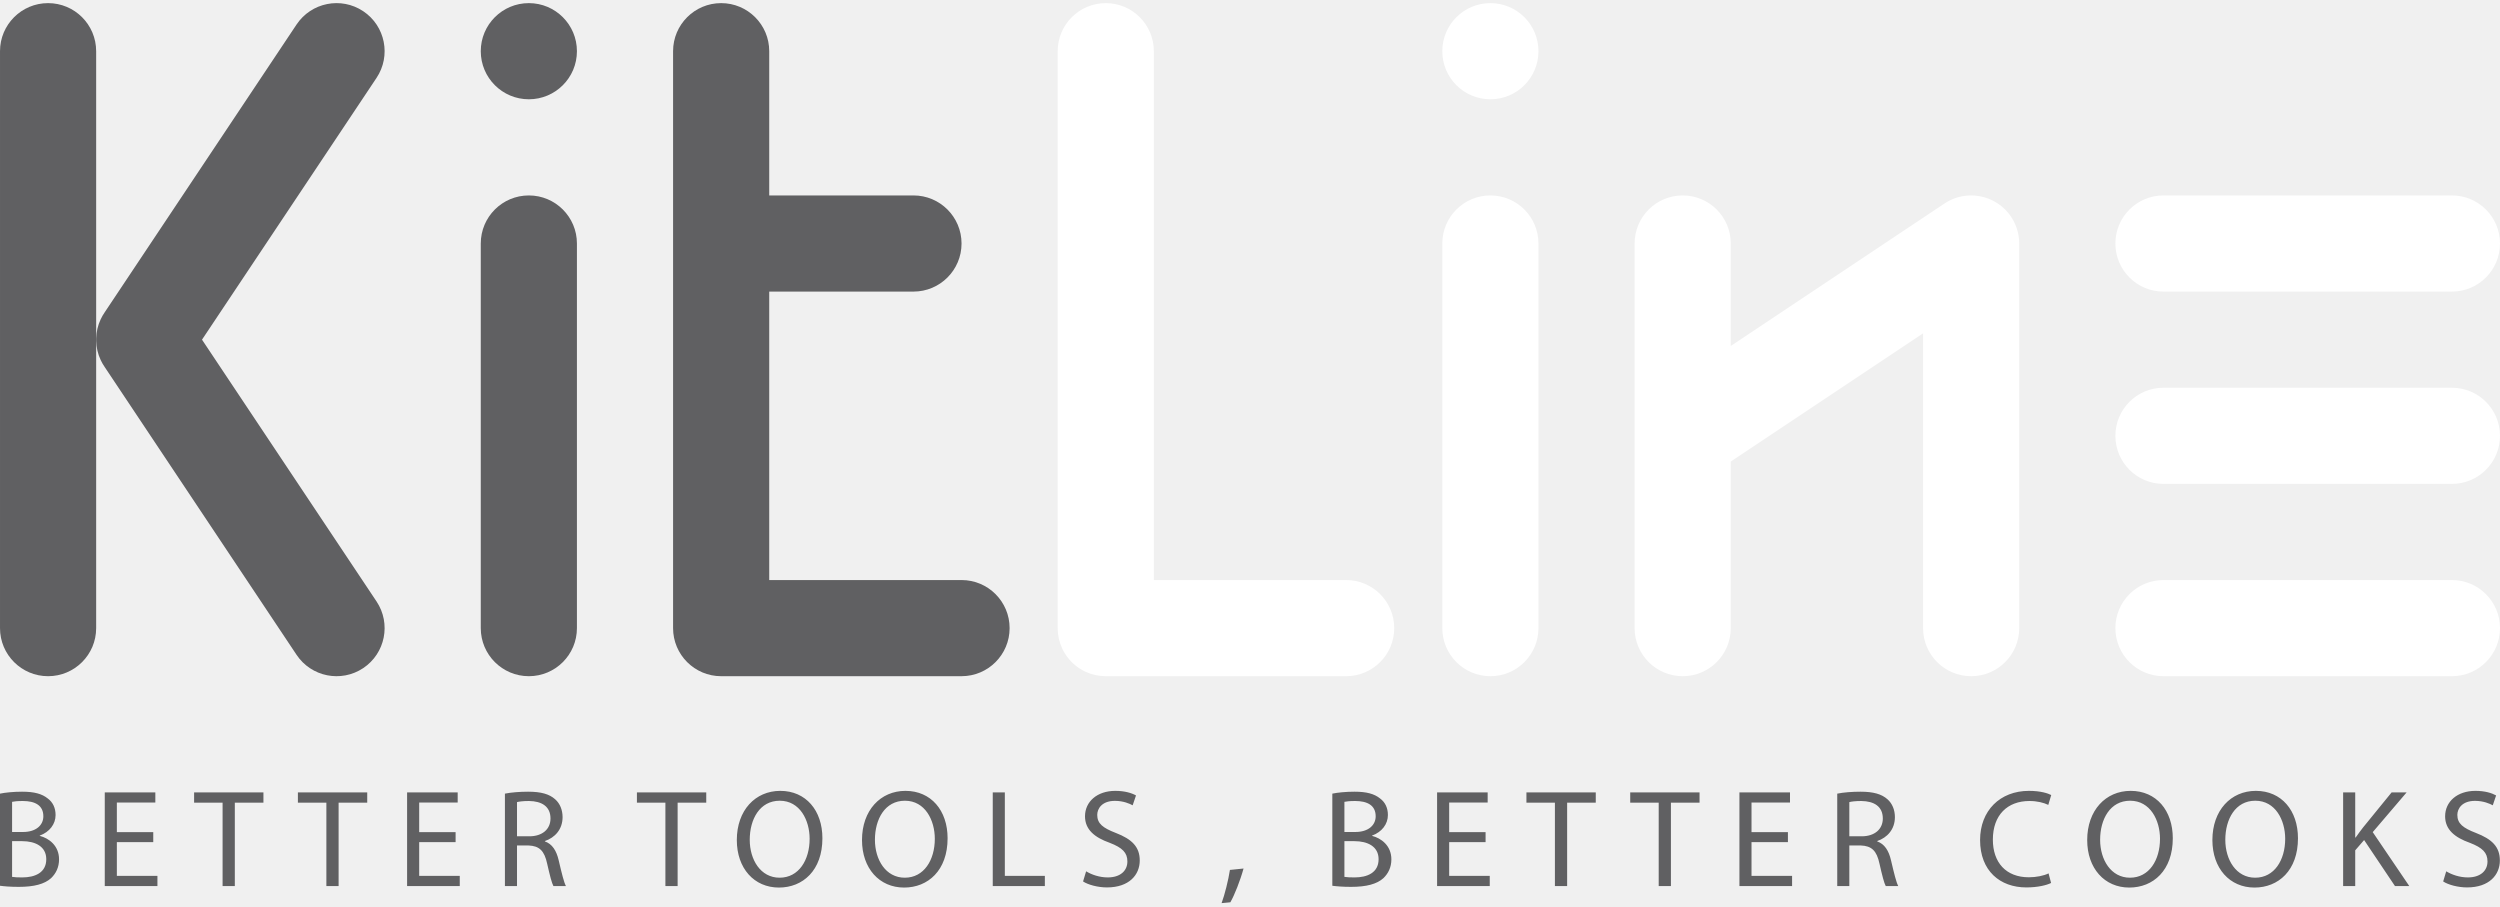
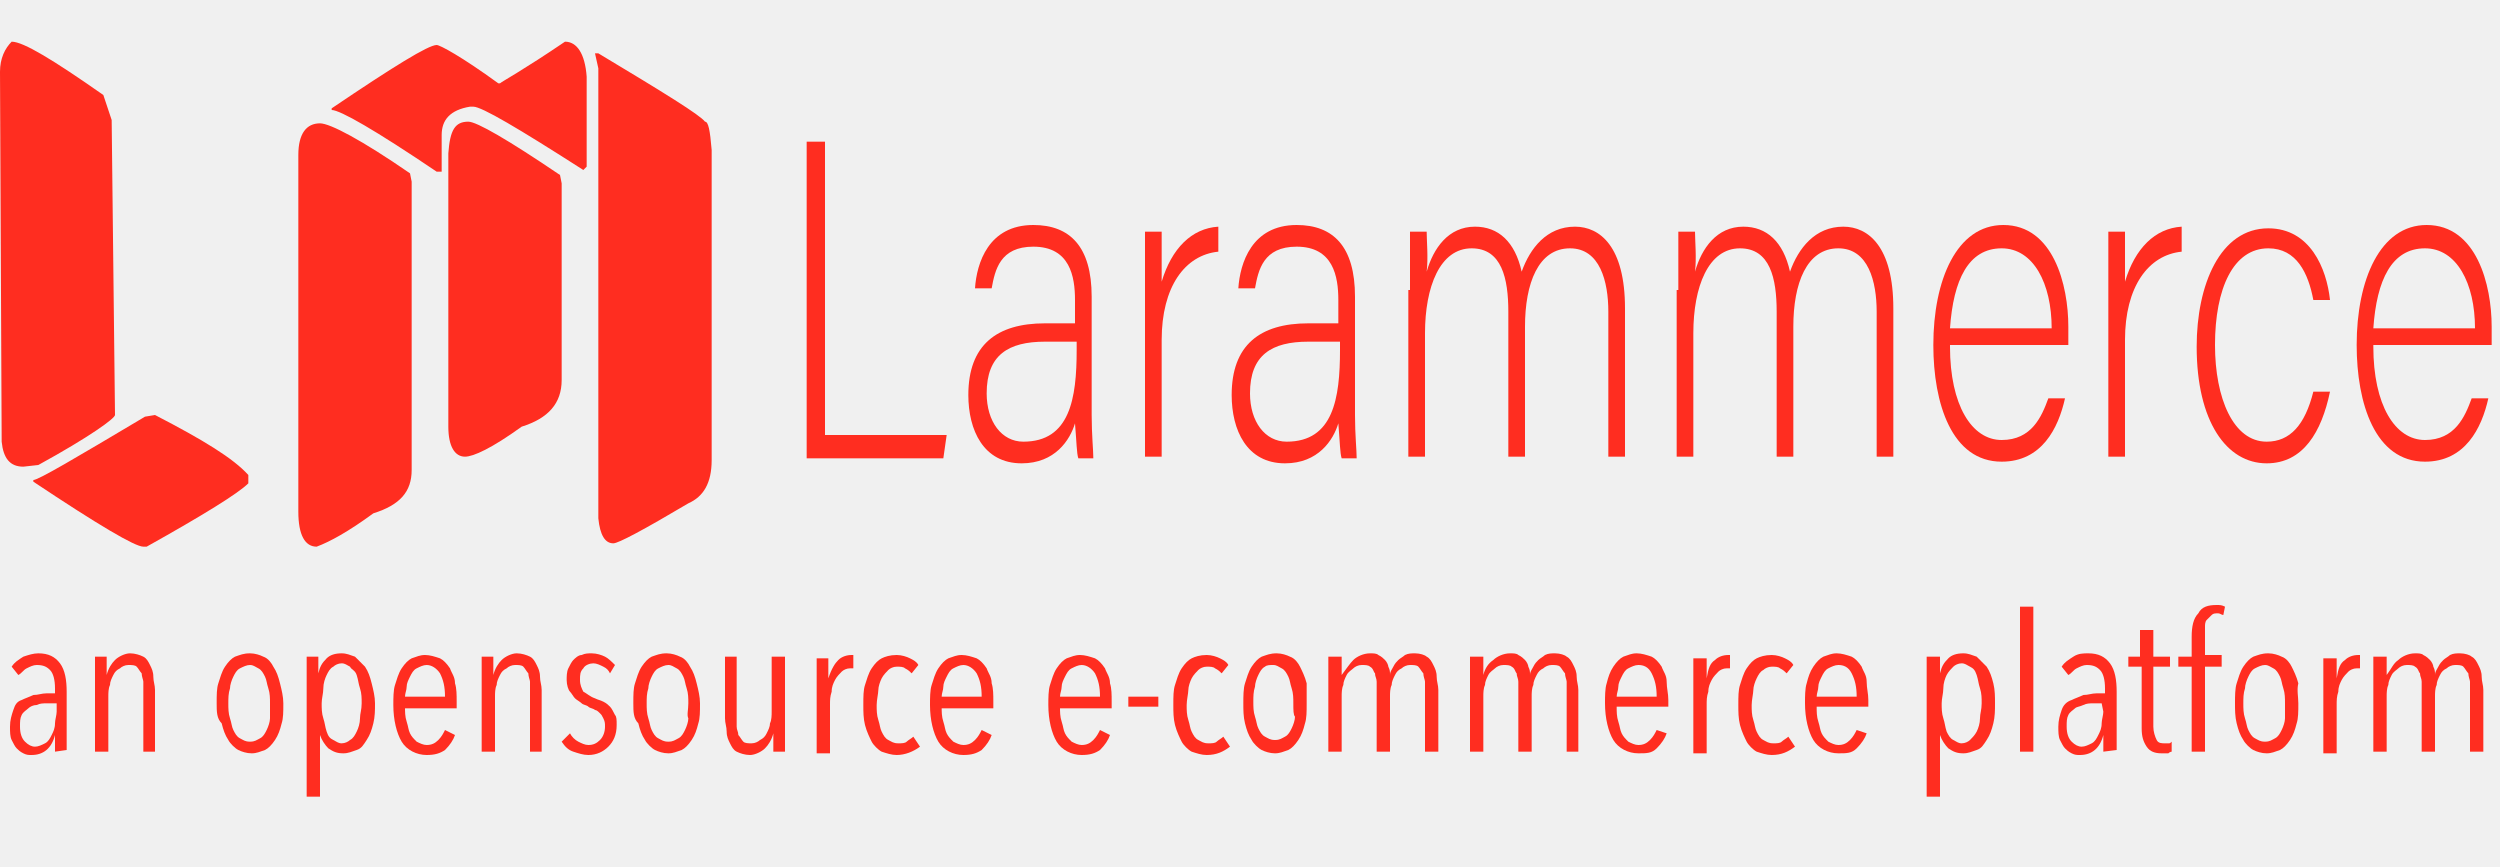
- <svg xmlns="http://www.w3.org/2000/svg" viewBox="0 0 640 232" height="232" width="640" xml:space="preserve" id="svg2" version="1.1">
-   <defs id="defs6" />
-   <g transform="matrix(1.333333,0,0,-1.333333,0,232)" id="g10">
-     <g transform="scale(0.1)" id="g12">
-       <path id="path14" style="fill:#606062;fill-opacity:1;fill-rule:nonzero;stroke:none" d="m 0,39.344 c 7.742,-1.067 20.012,-2.133 36.016,-2.133 29.344,0 49.621,5.336 62.16,16.805 9.07,8.805 15.203,20.543 15.203,36.016 0,26.676 -20.008,40.817 -37.078,45.086 v 0.531 c 18.941,6.938 30.41,22.141 30.41,39.481 0,14.141 -5.602,24.809 -14.941,31.746 -11.203,9.07 -26.145,13.074 -49.352,13.074 -16.273,0 -32.277,-1.601 -42.418,-3.738 z M 23.211,200.473 c 3.734,0.8 9.871,1.601 20.539,1.601 23.477,0 39.484,-8.269 39.484,-29.347 0,-17.336 -14.406,-30.141 -38.945,-30.141 H 23.211 Z m 0,-75.493 H 42.418 c 25.344,0 46.418,-10.14 46.418,-34.683 0,-26.145 -22.141,-34.945 -46.148,-34.945 -8.27,0 -14.941,0.266 -19.477,1.066 z m 271.043,17.336 h -69.895 v 56.821 h 73.895 v 19.476 H 201.145 V 38.812 h 101.109 v 19.473 h -77.895 v 64.824 h 69.895 z M 427.367,38.812 h 23.477 V 198.871 h 54.957 v 19.742 H 372.68 v -19.742 h 54.687 z m 199.278,0 h 23.476 V 198.871 h 54.957 v 19.742 H 571.961 v -19.742 h 54.684 z M 874.746,142.316 h -69.898 v 56.821 h 73.898 v 19.476 H 781.637 V 38.812 h 101.109 v 19.473 h -77.898 v 64.824 h 69.898 z M 969.445,38.812 h 23.211 v 77.894 h 21.874 c 21.08,-0.801 30.68,-10.137 36.01,-34.945 5.07,-22.41 9.07,-37.883 12.01,-42.949 h 24.01 c -3.74,6.934 -8.01,24.273 -13.87,49.352 -4.27,18.672 -12.54,31.477 -26.42,36.277 v 0.805 c 18.94,6.399 33.89,22.141 33.89,45.883 0,13.871 -5.07,26.141 -14.14,34.148 -11.21,10.137 -27.22,14.672 -52.02,14.672 -16.012,0 -32.816,-1.336 -44.555,-3.738 z m 23.211,161.125 c 3.731,1.07 11.734,2.136 22.944,2.136 24.54,-0.269 41.35,-10.406 41.35,-33.613 0,-20.543 -15.74,-34.148 -40.55,-34.148 H 992.656 Z M 1277.57,38.812 h 23.47 V 198.871 H 1356 v 19.742 h -133.12 v -19.742 h 54.69 z m 220.61,182.734 c -48.01,0 -83.49,-37.348 -83.49,-94.438 0,-54.418 33.34,-91.23 80.83,-91.23 45.88,0 83.5,32.809 83.5,94.699 0,53.356 -31.75,90.969 -80.84,90.969 z m -1.06,-18.938 c 38.68,0 57.36,-37.351 57.36,-73.097 0,-40.813 -20.81,-74.696 -57.63,-74.696 -36.55,0 -57.35,34.414 -57.35,72.829 0,39.484 19.2,74.964 57.62,74.964 z m 241.42,18.938 c -48.01,0 -83.49,-37.348 -83.49,-94.438 0,-54.418 33.34,-91.23 80.83,-91.23 45.88,0 83.5,32.809 83.5,94.699 0,53.356 -31.75,90.969 -80.84,90.969 z m -1.06,-18.938 c 38.68,0 57.36,-37.351 57.36,-73.097 0,-40.813 -20.82,-74.696 -57.63,-74.696 -36.55,0 -57.35,34.414 -57.35,72.829 0,39.484 19.2,74.964 57.62,74.964 z m 168.6,-163.797 h 100.04 v 19.473 h -76.83 V 218.613 h -23.21 z m 173.4,8.805 c 9.6,-6.406 28.54,-11.473 45.88,-11.473 42.42,0 62.96,24.008 62.96,51.75 0,26.41 -15.47,41.083 -45.88,52.821 -24.81,9.605 -35.75,17.875 -35.75,34.68 0,12.273 9.34,26.945 33.88,26.945 16.27,0 28.28,-5.336 34.14,-8.535 l 6.41,18.941 c -8.01,4.535 -21.35,8.801 -39.75,8.801 -34.95,0 -58.16,-20.805 -58.16,-48.82 0,-25.34 18.14,-40.547 47.49,-50.95 24.27,-9.339 33.88,-18.941 33.88,-35.75 0,-18.137 -13.88,-30.676 -37.62,-30.676 -16,0 -31.21,5.336 -41.61,11.738 z M 2362.25,7.598 c 7.47,12.539 19.21,42.152 25.35,64.828 l -26.15,-2.668 c -2.93,-19.477 -10.13,-48.02 -16,-63.762 z m 195.81,31.746 c 7.74,-1.067 20.01,-2.133 36.02,-2.133 29.34,0 49.62,5.336 62.15,16.805 9.07,8.805 15.21,20.543 15.21,36.016 0,26.676 -20.01,40.817 -37.08,45.086 v 0.531 c 18.94,6.938 30.41,22.141 30.41,39.481 0,14.141 -5.6,24.809 -14.94,31.746 -11.2,9.07 -26.14,13.074 -49.35,13.074 -16.27,0 -32.28,-1.601 -42.42,-3.738 z m 23.21,161.129 c 3.74,0.8 9.87,1.601 20.54,1.601 23.48,0 39.49,-8.269 39.49,-29.347 0,-17.336 -14.41,-30.141 -38.95,-30.141 h -21.08 z m 0,-75.493 h 19.21 c 25.34,0 46.42,-10.14 46.42,-34.683 0,-26.145 -22.14,-34.945 -46.15,-34.945 -8.27,0 -14.94,0.266 -19.48,1.066 z m 271.04,17.336 h -69.89 v 56.821 h 73.89 v 19.476 h -97.1 V 38.812 h 101.11 v 19.473 h -77.9 v 64.824 h 69.89 z M 2985.43,38.812 h 23.48 V 198.871 h 54.95 v 19.742 h -133.12 v -19.742 h 54.69 z m 199.28,0 h 23.47 V 198.871 h 54.96 v 19.742 h -133.12 v -19.742 h 54.69 z M 3432.8,142.316 h -69.89 v 56.821 h 73.89 v 19.476 h -97.1 V 38.812 h 101.1 v 19.473 h -77.89 v 64.824 h 69.89 z m 94.71,-103.504 h 23.2 v 77.894 h 21.88 c 21.08,-0.801 30.68,-10.137 36.02,-34.945 5.06,-22.41 9.07,-37.883 12,-42.949 h 24.01 c -3.74,6.934 -8.01,24.273 -13.87,49.352 -4.27,18.672 -12.54,31.477 -26.41,36.277 v 0.805 c 18.94,6.399 33.87,22.141 33.87,45.883 0,13.871 -5.06,26.141 -14.13,34.148 -11.2,10.137 -27.21,14.672 -52.02,14.672 -16.01,0 -32.81,-1.336 -44.55,-3.738 z m 23.2,161.125 c 3.74,1.07 11.74,2.136 22.95,2.136 24.54,-0.269 41.35,-10.406 41.35,-33.613 0,-20.543 -15.74,-34.148 -40.55,-34.148 h -23.75 z M 3933.26,63.086 c -9.33,-4.535 -23.74,-7.469 -37.88,-7.469 -43.75,0 -69.09,28.277 -69.09,72.297 0,47.215 28.01,74.16 70.16,74.16 14.94,0 27.48,-3.203 36.28,-7.472 l 5.6,18.941 c -6.13,3.203 -20.27,8.004 -42.68,8.004 -55.76,0 -93.9,-38.145 -93.9,-94.438 0,-58.953 38.14,-90.965 88.83,-90.965 21.88,0 38.95,4.27 47.49,8.535 z m 157.66,158.461 c -48.02,0 -83.5,-37.348 -83.5,-94.438 0,-54.418 33.35,-91.23 80.83,-91.23 45.89,0 83.51,32.809 83.51,94.699 0,53.356 -31.75,90.969 -80.84,90.969 z m -1.06,-18.938 c 38.68,0 57.35,-37.351 57.35,-73.097 0,-40.813 -20.8,-74.696 -57.62,-74.696 -36.55,0 -57.36,34.414 -57.36,72.829 0,39.484 19.21,74.964 57.63,74.964 z m 241.42,18.938 c -48.01,0 -83.49,-37.348 -83.49,-94.438 0,-54.418 33.34,-91.23 80.82,-91.23 45.89,0 83.5,32.809 83.5,94.699 0,53.356 -31.74,90.969 -80.83,90.969 z m -1.07,-18.938 c 38.69,0 57.36,-37.351 57.36,-73.097 0,-40.813 -20.81,-74.696 -57.62,-74.696 -36.55,0 -57.36,34.414 -57.36,72.829 0,39.484 19.21,74.964 57.62,74.964 z m 168.6,-163.797 h 23.21 v 68.558 l 17.08,19.738 59.22,-88.296 h 27.48 l -70.16,103.504 65.09,76.297 h -28.81 l -54.96,-67.492 c -4.53,-5.867 -9.33,-12.273 -14.14,-19.207 h -0.8 v 86.699 h -23.21 z m 192.08,8.805 c 9.6,-6.406 28.54,-11.473 45.88,-11.473 42.42,0 62.96,24.008 62.96,51.75 0,26.41 -15.47,41.083 -45.88,52.821 -24.81,9.605 -35.75,17.875 -35.75,34.68 0,12.273 9.34,26.945 33.88,26.945 16.28,0 28.28,-5.336 34.15,-8.535 l 6.4,18.941 c -8,4.535 -21.34,8.801 -39.75,8.801 -34.95,0 -58.15,-20.805 -58.15,-48.82 0,-25.34 18.14,-40.547 47.48,-50.95 24.28,-9.339 33.88,-18.941 33.88,-35.75 0,-18.137 -13.87,-30.676 -37.61,-30.676 -16.01,0 -31.22,5.336 -41.62,11.738 l -5.87,-19.473" />
-       <path id="path16" style="fill:#ffffff;fill-opacity:1;fill-rule:nonzero;stroke:none" d="m 3138.46,1272.46 c 0,50.98 41.33,92.31 92.31,92.31 50.98,0 92.3,-41.33 92.3,-92.31 v -196.75 l 409.5,272.99 c 17.07,11.68 37.5,17.24 58.13,15.86 25.82,-1.68 49.76,-14.16 65.92,-34.35 13.26,-16.48 20.5,-37.43 20.3,-58.54 V 534.008 c 0,-50.981 -41.33,-92.309 -92.31,-92.309 -50.98,0 -92.3,41.328 -92.3,92.309 V 1099.98 L 3323.07,853.832 V 534.008 c 0,-50.981 -41.32,-92.309 -92.3,-92.309 -50.98,0 -92.31,41.328 -92.31,92.309 0,246.148 0,492.302 0,738.452" />
-       <path id="path18" style="fill:#606062;fill-opacity:1;fill-rule:nonzero;stroke:none" d="m 0.004,1641.69 c 0,50.98 41.328,92.31 92.309,92.31 50.98,0 92.308,-41.33 92.308,-92.31 V 534.008 c 0,-50.981 -41.328,-92.309 -92.308,-92.309 -50.98,0 -92.309,41.328 -92.309,92.309 V 1641.69" />
-       <path id="path20" style="fill:#606062;fill-opacity:1;fill-rule:nonzero;stroke:none" d="m 201.258,1034.95 c -3.09,4.42 -5.766,9.08 -8.008,13.91 -5.422,11.59 -8.23,23.9 -8.59,36.18 l -0.008,0.21 c -0.011,0.55 -0.027,1.11 -0.031,1.66 l -0.004,0.94 0.004,0.94 0.031,1.66 0.008,0.21 c 0.36,12.27 3.172,24.59 8.59,36.17 2.242,4.84 4.918,9.49 8.008,13.92 l 368.097,552.14 c 28.278,42.42 85.59,53.88 128.008,25.6 42.414,-28.28 53.875,-85.58 25.602,-128 L 387.863,1087.85 722.965,585.207 c 28.273,-42.414 16.812,-99.727 -25.602,-128.004 -42.418,-28.277 -99.73,-16.812 -128.008,25.602 L 201.258,1034.95" />
-       <path id="path22" style="fill:#606062;fill-opacity:1;fill-rule:nonzero;stroke:none" d="m 923.078,1272.46 c 0,50.98 41.328,92.31 92.312,92.31 50.98,0 92.31,-41.33 92.31,-92.31 V 534.008 c 0,-50.981 -41.33,-92.309 -92.31,-92.309 -50.984,0 -92.312,41.328 -92.312,92.309 z M 1015.39,1734 c 50.98,0 92.31,-41.33 92.31,-92.31 0,-50.98 -41.33,-92.31 -92.31,-92.31 -50.984,0 -92.312,41.33 -92.312,92.31 0,50.98 41.328,92.31 92.312,92.31" />
-       <path id="path24" style="fill:#ffffff;fill-opacity:1;fill-rule:nonzero;stroke:none" d="m 2769.23,1272.46 c 0,50.98 41.33,92.31 92.31,92.31 50.98,0 92.3,-41.33 92.3,-92.31 V 534.008 c 0,-50.981 -41.32,-92.309 -92.3,-92.309 -50.98,0 -92.31,41.328 -92.31,92.309 z m 92.31,461.54 c 50.98,0 92.3,-41.33 92.3,-92.31 0,-50.98 -41.32,-92.31 -92.3,-92.31 -50.98,0 -92.31,41.33 -92.31,92.31 0,50.98 41.33,92.31 92.31,92.31" />
-       <path id="path26" style="fill:#606062;fill-opacity:1;fill-rule:nonzero;stroke:none" d="m 1292.31,1641.69 c 0,50.98 41.33,92.31 92.31,92.31 50.98,0 92.31,-41.33 92.31,-92.31 v -276.92 h 276.92 c 50.98,0 92.31,-41.33 92.31,-92.31 0,-50.98 -41.33,-92.31 -92.31,-92.31 H 1476.93 V 626.316 h 369.22 c 50.98,0 92.31,-41.328 92.31,-92.308 0,-50.977 -41.33,-92.305 -92.31,-92.305 l -461.53,-0.004 c -50.98,0 -92.32,41.332 -92.32,92.309 l 0.01,738.452 v 369.23" />
-       <path id="path28" style="fill:#ffffff;fill-opacity:1;fill-rule:nonzero;stroke:none" d="m 4153.84,1180.15 c -50.98,0 -92.3,41.33 -92.3,92.31 0,50.98 41.32,92.31 92.3,92.31 h 553.85 c 50.98,0 92.31,-41.33 92.31,-92.31 0,-50.98 -41.33,-92.31 -92.31,-92.31 z m 0,-738.451 c -50.98,0 -92.3,41.328 -92.3,92.309 0,50.976 41.32,92.305 92.3,92.305 h 553.85 c 50.98,0 92.31,-41.329 92.31,-92.305 0,-50.981 -41.33,-92.309 -92.31,-92.309 z m 0,369.227 c -50.98,0 -92.3,41.328 -92.3,92.308 0,50.977 41.32,92.305 92.3,92.305 h 553.85 c 50.98,0 92.31,-41.328 92.31,-92.305 0,-50.98 -41.33,-92.308 -92.31,-92.308 h -553.85" />
-       <path id="path30" style="fill:#ffffff;fill-opacity:1;fill-rule:nonzero;stroke:none" d="m 2030.77,1641.69 c 0,50.98 41.33,92.31 92.31,92.31 50.97,0 92.31,-41.33 92.31,-92.31 V 626.316 h 369.22 c 50.98,0 92.31,-41.328 92.31,-92.308 0,-50.977 -41.33,-92.305 -92.31,-92.305 h -461.23 l -0.3,-0.004 c -13.54,0 -26.41,2.918 -37.99,8.156 -0.68,0.313 -1.36,0.622 -2.03,0.946 l -0.01,0.008 c -0.67,0.32 -1.33,0.648 -2,0.988 v 0.004 c -0.66,0.34 -1.32,0.683 -1.97,1.039 l -0.01,0.004 c -0.65,0.355 -1.3,0.711 -1.94,1.086 v 0 c -0.65,0.371 -1.28,0.75 -1.92,1.136 v 0 c -0.64,0.383 -1.26,0.774 -1.88,1.176 h -0.01 c -0.62,0.403 -1.24,0.809 -1.85,1.219 l -0.01,0.008 c -0.61,0.41 -1.21,0.832 -1.82,1.261 v 0.004 c -0.6,0.426 -1.2,0.86 -1.79,1.301 l -0.01,0.004 c -0.59,0.441 -1.17,0.891 -1.75,1.348 v 0.004 c -0.58,0.453 -1.16,0.918 -1.73,1.386 v 0.008 c -0.57,0.465 -1.13,0.942 -1.69,1.426 v 0 c -0.56,0.484 -1.11,0.969 -1.66,1.465 v 0.008 c -0.55,0.492 -1.08,0.996 -1.62,1.504 v 0.003 c -0.54,0.512 -1.06,1.024 -1.58,1.543 l -0.01,0.004 c -0.52,0.524 -1.03,1.051 -1.54,1.582 v 0.004 c -0.51,0.531 -1.01,1.071 -1.51,1.617 v 0.004 c -0.5,0.543 -0.98,1.098 -1.47,1.653 v 0.004 c -0.48,0.558 -0.96,1.117 -1.43,1.687 v 0.004 c -0.47,0.57 -0.94,1.145 -1.39,1.727 l -0.01,0.003 c -0.45,0.579 -0.9,1.165 -1.34,1.754 v 0 c -0.45,0.594 -0.88,1.192 -1.31,1.793 v 0.008 c -0.43,0.598 -0.85,1.207 -1.26,1.817 l -0.01,0.007 c -0.41,0.614 -0.82,1.227 -1.22,1.852 v 0.004 c -0.4,0.621 -0.79,1.25 -1.17,1.883 l -0.01,0.004 c -0.38,0.632 -0.76,1.273 -1.13,1.914 v 0.004 c -0.37,0.644 -0.73,1.289 -1.09,1.945 v 0.004 c -0.36,0.652 -0.7,1.312 -1.04,1.972 l -0.01,0.004 c -0.34,0.664 -0.66,1.328 -0.99,2 v 0 c -0.32,0.672 -0.64,1.352 -0.94,2.028 -5.25,11.593 -8.16,24.449 -8.16,37.992 V 1641.69" />
-     </g>
+ <svg xmlns="http://www.w3.org/2000/svg" version="1.1" id="Layer_1" x="0px" y="0px" viewBox="0 0 150 52" style="enable-background:new 0 0 150 52;" xml:space="preserve">
+   <style type="text/css">
+ 	.st0{enable-background:new    ;}
+ 	.st1{fill:#FF2D20;}
+ </style>
+   <g class="st0">
+     <path class="st1" d="M0.7,2.5L0.7,2.5c0.7,0,2.5,1.1,5.5,3.2l0.5,1.5l0.2,17.7c0,0.2-1.5,1.3-4.6,3L1.4,28c-0.8,0-1.2-0.5-1.3-1.5   L0,4.3C0,3.5,0.3,2.9,0.7,2.5z M9.3,24.9c2.9,1.5,4.7,2.6,5.6,3.6V29c-0.6,0.6-2.7,1.9-6.1,3.8H8.6c-0.5,0-2.7-1.3-6.6-3.9v-0.1   c0.3,0,2.5-1.3,6.7-3.8L9.3,24.9z" />
+     <path class="st1" d="M19.2,7.4c0.6,0,2.5,1,5.4,3l0.1,0.5v17.3c0,1.3-0.7,2.1-2.3,2.6c-1.5,1.1-2.6,1.7-3.4,2   c-0.7,0-1.1-0.7-1.1-2.1V9.3C17.9,8,18.4,7.4,19.2,7.4z M33.9,2.5c0.7,0,1.2,0.7,1.3,2.1V10L35,10.2c-3.9-2.5-6.1-3.8-6.6-3.8h-0.2   c-1.2,0.2-1.7,0.8-1.7,1.7v2.2h-0.3c-3.7-2.5-5.8-3.7-6.3-3.7V6.5c3.7-2.5,5.8-3.8,6.3-3.8c0.2,0,1.5,0.7,3.7,2.3H30   C30.1,4.9,31.4,4.2,33.9,2.5z M28.1,7.3c0.5,0,2.4,1.1,5.5,3.2l0.1,0.5v11.8c0,1.4-0.8,2.3-2.4,2.8c-1.8,1.3-2.9,1.8-3.4,1.8   c-0.6,0-1-0.6-1-1.8V9.2C27,7.8,27.3,7.3,28.1,7.3z M35.7,3.2h0.2c4,2.4,6.1,3.7,6.4,4.1c0.2,0,0.3,0.5,0.4,1.7v18.6   c0,1.4-0.5,2.2-1.4,2.6c-2.7,1.6-4.2,2.4-4.5,2.4c-0.5,0-0.8-0.5-0.9-1.5v-27L35.7,3.2z" />
+   </g>
+   <g>
+     <path class="st1" d="M3.3,45.1c0-0.1,0-0.1,0-0.2c0-0.1,0-0.2,0-0.3s0-0.2,0-0.3s0-0.2,0-0.2l0,0c-0.2,0.8-0.7,1.2-1.4,1.2   c-0.2,0-0.3,0-0.5-0.1S1.1,45,1,44.9s-0.2-0.3-0.3-0.5s-0.1-0.5-0.1-0.8c0-0.4,0.1-0.7,0.2-1C0.9,42.3,1,42.1,1.3,42   c0.2-0.1,0.5-0.2,0.7-0.3c0.3,0,0.5-0.1,0.8-0.1h0.5v-0.3c0-0.5-0.1-0.9-0.3-1.1c-0.2-0.2-0.4-0.3-0.8-0.3c-0.2,0-0.4,0.1-0.6,0.2   c-0.2,0.1-0.3,0.3-0.5,0.4L0.7,40c0.2-0.3,0.4-0.4,0.7-0.6c0.3-0.1,0.6-0.2,0.9-0.2c0.6,0,1,0.2,1.3,0.6c0.3,0.4,0.4,1,0.4,1.7v2.4   c0,0.1,0,0.2,0,0.3s0,0.2,0,0.3s0,0.2,0,0.3S4,45,4,45L3.3,45.1L3.3,45.1z M3.2,42.2H2.8c-0.2,0-0.4,0-0.6,0.1   c-0.2,0-0.4,0.1-0.5,0.2c-0.1,0.1-0.3,0.2-0.4,0.4s-0.1,0.4-0.1,0.7c0,0.4,0.1,0.7,0.3,0.9s0.4,0.3,0.6,0.3s0.4-0.1,0.6-0.2   s0.3-0.3,0.4-0.5s0.2-0.4,0.2-0.7c0-0.2,0.1-0.5,0.1-0.7v-0.5H3.2z" />
+     <path class="st1" d="M8.6,45.1v-3.7c0-0.2,0-0.4,0-0.5s-0.1-0.3-0.1-0.5c-0.1-0.1-0.2-0.3-0.3-0.4c-0.1-0.1-0.3-0.1-0.5-0.1   S7.3,40,7.2,40.1c-0.2,0.1-0.3,0.2-0.4,0.4s-0.2,0.4-0.2,0.6c-0.1,0.2-0.1,0.5-0.1,0.7v3.3H5.7v-4.2c0-0.1,0-0.3,0-0.4   c0-0.1,0-0.3,0-0.4c0-0.1,0-0.3,0-0.4c0-0.1,0-0.2,0-0.3h0.7c0,0.1,0,0.3,0,0.5s0,0.4,0,0.6l0,0c0.1-0.4,0.3-0.7,0.5-0.9   s0.6-0.4,0.9-0.4c0.3,0,0.6,0.1,0.8,0.2c0.2,0.1,0.3,0.3,0.4,0.5s0.2,0.4,0.2,0.7s0.1,0.5,0.1,0.8v3.7C9.3,45.1,8.6,45.1,8.6,45.1z   " />
+     <path class="st1" d="M17,42.2c0,0.5,0,0.9-0.1,1.2c-0.1,0.4-0.2,0.7-0.4,1c-0.2,0.3-0.4,0.5-0.6,0.6c-0.3,0.1-0.5,0.2-0.8,0.2   s-0.6-0.1-0.8-0.2c-0.2-0.1-0.5-0.4-0.6-0.6c-0.2-0.3-0.3-0.6-0.4-1C13,43.1,13,42.7,13,42.2s0-0.9,0.1-1.2s0.2-0.7,0.4-1   s0.4-0.5,0.6-0.6c0.3-0.1,0.5-0.2,0.9-0.2c0.3,0,0.6,0.1,0.8,0.2c0.3,0.1,0.5,0.4,0.6,0.6c0.2,0.3,0.3,0.6,0.4,1S17,41.8,17,42.2z    M16.2,42.2c0-0.3,0-0.6-0.1-0.9C16,41,16,40.8,15.9,40.6s-0.2-0.4-0.4-0.5s-0.3-0.2-0.5-0.2s-0.4,0.1-0.6,0.2   c-0.2,0.1-0.3,0.3-0.4,0.5c-0.1,0.2-0.2,0.5-0.2,0.7c-0.1,0.3-0.1,0.6-0.1,0.9c0,0.3,0,0.6,0.1,0.9c0.1,0.3,0.1,0.5,0.2,0.7   c0.1,0.2,0.2,0.4,0.4,0.5s0.3,0.2,0.6,0.2s0.4-0.1,0.6-0.2s0.3-0.3,0.4-0.5c0.1-0.2,0.2-0.5,0.2-0.7S16.2,42.6,16.2,42.2z" />
+     <path class="st1" d="M22.5,42.2c0,0.4,0,0.8-0.1,1.2s-0.2,0.7-0.4,1s-0.3,0.5-0.6,0.6s-0.5,0.2-0.8,0.2c-0.4,0-0.6-0.1-0.9-0.3   c-0.2-0.2-0.4-0.5-0.5-0.8l0,0v3.7h-0.8v-8.4h0.7v1l0,0c0.1-0.4,0.2-0.6,0.5-0.9c0.2-0.2,0.5-0.3,0.9-0.3c0.3,0,0.5,0.1,0.8,0.2   c0.2,0.2,0.4,0.4,0.6,0.6c0.2,0.3,0.3,0.6,0.4,1C22.4,41.4,22.5,41.8,22.5,42.2z M21.7,42.2c0-0.3,0-0.6-0.1-0.9s-0.1-0.5-0.2-0.8   S21.1,40.2,21,40c-0.2-0.1-0.3-0.2-0.5-0.2S20.1,39.9,20,40c-0.2,0.1-0.3,0.3-0.4,0.5s-0.2,0.5-0.2,0.8s-0.1,0.6-0.1,0.9   c0,0.3,0,0.6,0.1,0.9s0.1,0.5,0.2,0.8s0.2,0.4,0.4,0.5s0.3,0.2,0.5,0.2s0.4-0.1,0.5-0.2c0.2-0.1,0.3-0.3,0.4-0.5s0.2-0.5,0.2-0.8   S21.7,42.6,21.7,42.2z" />
+     <path class="st1" d="M24.3,42.4c0,0.3,0,0.6,0.1,0.9c0.1,0.3,0.1,0.5,0.2,0.7s0.2,0.3,0.4,0.5c0.2,0.1,0.4,0.2,0.6,0.2   c0.3,0,0.5-0.1,0.7-0.3s0.3-0.4,0.4-0.6l0.6,0.3c-0.1,0.3-0.3,0.6-0.6,0.9c-0.3,0.2-0.6,0.3-1.1,0.3c-0.6,0-1.2-0.3-1.5-0.8   s-0.5-1.3-0.5-2.2c0-0.4,0-0.9,0.1-1.2s0.2-0.7,0.4-1c0.2-0.3,0.4-0.5,0.6-0.6c0.3-0.1,0.5-0.2,0.8-0.2s0.6,0.1,0.9,0.2   c0.2,0.1,0.4,0.3,0.6,0.6c0.1,0.3,0.3,0.5,0.3,0.9c0.1,0.3,0.1,0.7,0.1,1.1v0.4h-3.1V42.4z M26.7,41.8c0-0.6-0.1-1-0.3-1.4   c-0.2-0.3-0.5-0.5-0.8-0.5c-0.2,0-0.4,0.1-0.6,0.2c-0.2,0.1-0.3,0.3-0.4,0.5s-0.2,0.4-0.2,0.6c0,0.2-0.1,0.4-0.1,0.6   C24.3,41.8,26.7,41.8,26.7,41.8z" />
+     <path class="st1" d="M31.8,45.1v-3.7c0-0.2,0-0.4,0-0.5s-0.1-0.3-0.1-0.5c-0.1-0.1-0.2-0.3-0.3-0.4c-0.1-0.1-0.3-0.1-0.5-0.1   s-0.4,0.1-0.5,0.2c-0.2,0.1-0.3,0.2-0.4,0.4s-0.2,0.4-0.2,0.6c-0.1,0.2-0.1,0.5-0.1,0.7v3.3h-0.8v-4.2c0-0.1,0-0.3,0-0.4   c0-0.1,0-0.3,0-0.4c0-0.1,0-0.3,0-0.4c0-0.1,0-0.2,0-0.3h0.7c0,0.1,0,0.3,0,0.5s0,0.4,0,0.6l0,0c0.1-0.4,0.3-0.7,0.5-0.9   s0.6-0.4,0.9-0.4s0.6,0.1,0.8,0.2c0.2,0.1,0.3,0.3,0.4,0.5s0.2,0.4,0.2,0.7s0.1,0.5,0.1,0.8v3.7C32.5,45.1,31.8,45.1,31.8,45.1z" />
+     <path class="st1" d="M36.6,40.4c-0.1-0.2-0.2-0.3-0.4-0.4c-0.2-0.1-0.4-0.2-0.6-0.2c-0.2,0-0.5,0.1-0.6,0.3   c-0.2,0.2-0.2,0.4-0.2,0.7s0.1,0.5,0.2,0.7c0.2,0.1,0.4,0.3,0.7,0.4c0.2,0.1,0.3,0.1,0.5,0.2c0.2,0.1,0.3,0.2,0.4,0.3   s0.2,0.3,0.3,0.5C37,43,37,43.2,37,43.5c0,0.6-0.2,1-0.5,1.3s-0.7,0.5-1.2,0.5c-0.3,0-0.6-0.1-0.9-0.2c-0.3-0.1-0.5-0.3-0.7-0.6   l0.5-0.5c0.1,0.2,0.3,0.4,0.5,0.5s0.4,0.2,0.6,0.2c0.3,0,0.5-0.1,0.7-0.3s0.3-0.5,0.3-0.8c0-0.2,0-0.3-0.1-0.5s-0.1-0.2-0.2-0.3   c-0.1-0.1-0.2-0.2-0.3-0.2c-0.1-0.1-0.3-0.1-0.4-0.2c-0.1-0.1-0.3-0.1-0.4-0.2c-0.1-0.1-0.3-0.2-0.4-0.3c-0.1-0.1-0.2-0.3-0.3-0.4   S34,41.1,34,40.8c0-0.2,0-0.5,0.1-0.7s0.2-0.4,0.3-0.5s0.3-0.3,0.5-0.3c0.2-0.1,0.4-0.1,0.6-0.1c0.3,0,0.6,0.1,0.8,0.2   s0.4,0.3,0.6,0.5L36.6,40.4z" />
+     <path class="st1" d="M42,42.2c0,0.5,0,0.9-0.1,1.2c-0.1,0.4-0.2,0.7-0.4,1s-0.4,0.5-0.6,0.6c-0.3,0.1-0.5,0.2-0.8,0.2   s-0.6-0.1-0.8-0.2c-0.2-0.1-0.5-0.4-0.6-0.6c-0.2-0.3-0.3-0.6-0.4-1C38,43.1,38,42.7,38,42.2s0-0.9,0.1-1.2s0.2-0.7,0.4-1   s0.4-0.5,0.6-0.6c0.3-0.1,0.5-0.2,0.9-0.2c0.3,0,0.6,0.1,0.8,0.2c0.3,0.1,0.5,0.4,0.6,0.6c0.2,0.3,0.3,0.6,0.4,1S42,41.8,42,42.2z    M41.3,42.2c0-0.3,0-0.6-0.1-0.9c-0.1-0.3-0.1-0.5-0.2-0.7c-0.1-0.2-0.2-0.4-0.4-0.5s-0.3-0.2-0.5-0.2s-0.4,0.1-0.6,0.2   c-0.2,0.1-0.3,0.3-0.4,0.5c-0.1,0.2-0.2,0.5-0.2,0.7c-0.1,0.3-0.1,0.6-0.1,0.9c0,0.3,0,0.6,0.1,0.9c0.1,0.3,0.1,0.5,0.2,0.7   c0.1,0.2,0.2,0.4,0.4,0.5s0.3,0.2,0.6,0.2s0.4-0.1,0.6-0.2s0.3-0.3,0.4-0.5c0.1-0.2,0.2-0.5,0.2-0.7C41.2,42.9,41.3,42.6,41.3,42.2   z" />
+     <path class="st1" d="M44.2,39.4v3.7c0,0.2,0,0.4,0,0.5c0,0.2,0.1,0.3,0.1,0.5c0.1,0.1,0.2,0.3,0.3,0.4s0.3,0.1,0.5,0.1   s0.4-0.1,0.5-0.2c0.2-0.1,0.3-0.2,0.4-0.4c0.1-0.2,0.2-0.4,0.2-0.6c0.1-0.2,0.1-0.5,0.1-0.7v-3.3h0.8v4.2c0,0.1,0,0.3,0,0.4   s0,0.3,0,0.4s0,0.3,0,0.4s0,0.2,0,0.3h-0.7c0-0.1,0-0.3,0-0.5s0-0.4,0-0.6l0,0c-0.1,0.4-0.3,0.7-0.5,0.9s-0.6,0.4-0.9,0.4   c-0.3,0-0.6-0.1-0.8-0.2c-0.2-0.1-0.3-0.3-0.4-0.5s-0.2-0.4-0.2-0.7s-0.1-0.5-0.1-0.8v-3.7C43.5,39.4,44.2,39.4,44.2,39.4z" />
+     <path class="st1" d="M50.3,39.6c0.2-0.2,0.5-0.3,0.8-0.3c0.1,0,0.1,0,0.1,0v0.8h-0.1H51c-0.2,0-0.4,0.1-0.5,0.2s-0.3,0.3-0.4,0.5   c-0.1,0.2-0.2,0.4-0.2,0.7c-0.1,0.3-0.1,0.5-0.1,0.8v2.9H49V41c0-0.1,0-0.3,0-0.4c0-0.1,0-0.3,0-0.4c0-0.1,0-0.3,0-0.4   c0-0.1,0-0.2,0-0.3h0.7c0,0.1,0,0.3,0,0.5s0,0.4,0,0.7l0,0C49.9,40.1,50.1,39.8,50.3,39.6z" />
+     <path class="st1" d="M53.8,45.3c-0.3,0-0.6-0.1-0.9-0.2c-0.2-0.1-0.5-0.4-0.6-0.6s-0.3-0.6-0.4-1s-0.1-0.8-0.1-1.2   c0-0.5,0-0.9,0.1-1.2s0.2-0.7,0.4-1s0.4-0.5,0.6-0.6c0.2-0.1,0.5-0.2,0.9-0.2c0.3,0,0.6,0.1,0.8,0.2c0.2,0.1,0.4,0.2,0.5,0.4   l-0.4,0.5c-0.1-0.1-0.2-0.2-0.4-0.3C54.2,40,54,40,53.8,40s-0.4,0.1-0.5,0.2s-0.3,0.3-0.4,0.5s-0.2,0.5-0.2,0.7s-0.1,0.6-0.1,0.9   c0,0.3,0,0.6,0.1,0.9s0.1,0.5,0.2,0.7s0.2,0.4,0.4,0.5s0.3,0.2,0.6,0.2c0.2,0,0.4,0,0.5-0.1s0.3-0.2,0.4-0.3l0.4,0.6   C54.8,45.1,54.3,45.3,53.8,45.3z" />
+     <path class="st1" d="M56.5,42.4c0,0.3,0,0.6,0.1,0.9c0.1,0.3,0.1,0.5,0.2,0.7s0.2,0.3,0.4,0.5c0.2,0.1,0.4,0.2,0.6,0.2   c0.3,0,0.5-0.1,0.7-0.3s0.3-0.4,0.4-0.6l0.6,0.3c-0.1,0.3-0.3,0.6-0.6,0.9c-0.3,0.2-0.6,0.3-1.1,0.3c-0.6,0-1.2-0.3-1.5-0.8   s-0.5-1.3-0.5-2.2c0-0.4,0-0.9,0.1-1.2s0.2-0.7,0.4-1s0.4-0.5,0.6-0.6c0.3-0.1,0.5-0.2,0.8-0.2s0.6,0.1,0.9,0.2   c0.2,0.1,0.4,0.3,0.6,0.6c0.1,0.3,0.3,0.5,0.3,0.9c0.1,0.3,0.1,0.7,0.1,1.1v0.4h-3.1V42.4z M58.9,41.8c0-0.6-0.1-1-0.3-1.4   c-0.2-0.3-0.5-0.5-0.8-0.5c-0.2,0-0.4,0.1-0.6,0.2c-0.2,0.1-0.3,0.3-0.4,0.5c-0.1,0.2-0.2,0.4-0.2,0.6c0,0.2-0.1,0.4-0.1,0.6   C56.5,41.8,58.9,41.8,58.9,41.8z" />
+     <path class="st1" d="M63.6,42.4c0,0.3,0,0.6,0.1,0.9c0.1,0.3,0.1,0.5,0.2,0.7s0.2,0.3,0.4,0.5c0.2,0.1,0.4,0.2,0.6,0.2   c0.3,0,0.5-0.1,0.7-0.3s0.3-0.4,0.4-0.6l0.6,0.3c-0.1,0.3-0.3,0.6-0.6,0.9c-0.3,0.2-0.6,0.3-1.1,0.3c-0.6,0-1.2-0.3-1.5-0.8   s-0.5-1.3-0.5-2.2c0-0.4,0-0.9,0.1-1.2s0.2-0.7,0.4-1s0.4-0.5,0.6-0.6c0.3-0.1,0.5-0.2,0.8-0.2s0.6,0.1,0.9,0.2   c0.2,0.1,0.4,0.3,0.6,0.6c0.1,0.3,0.3,0.5,0.3,0.9c0.1,0.3,0.1,0.7,0.1,1.1v0.4h-3.1V42.4z M66,41.8c0-0.6-0.1-1-0.3-1.4   c-0.2-0.3-0.5-0.5-0.8-0.5c-0.2,0-0.4,0.1-0.6,0.2c-0.2,0.1-0.3,0.3-0.4,0.5c-0.1,0.2-0.2,0.4-0.2,0.6c0,0.2-0.1,0.4-0.1,0.6   C63.6,41.8,66,41.8,66,41.8z" />
+     <path class="st1" d="M67.7,42.4v-0.6h1.8v0.6H67.7z" />
+     <path class="st1" d="M72.4,45.3c-0.3,0-0.6-0.1-0.9-0.2c-0.2-0.1-0.5-0.4-0.6-0.6s-0.3-0.6-0.4-1s-0.1-0.8-0.1-1.2   c0-0.5,0-0.9,0.1-1.2s0.2-0.7,0.4-1s0.4-0.5,0.6-0.6s0.5-0.2,0.9-0.2c0.3,0,0.6,0.1,0.8,0.2c0.2,0.1,0.4,0.2,0.5,0.4l-0.4,0.5   c-0.1-0.1-0.2-0.2-0.4-0.3C72.8,40,72.6,40,72.4,40s-0.4,0.1-0.5,0.2s-0.3,0.3-0.4,0.5s-0.2,0.5-0.2,0.7s-0.1,0.6-0.1,0.9   c0,0.3,0,0.6,0.1,0.9s0.1,0.5,0.2,0.7s0.2,0.4,0.4,0.5c0.2,0.1,0.3,0.2,0.6,0.2c0.2,0,0.4,0,0.5-0.1s0.3-0.2,0.4-0.3l0.4,0.6   C73.4,45.1,73,45.3,72.4,45.3z" />
+     <path class="st1" d="M78.4,42.2c0,0.5,0,0.9-0.1,1.2c-0.1,0.4-0.2,0.7-0.4,1c-0.2,0.3-0.4,0.5-0.6,0.6c-0.3,0.1-0.5,0.2-0.8,0.2   s-0.6-0.1-0.8-0.2c-0.2-0.1-0.5-0.4-0.6-0.6c-0.2-0.3-0.3-0.6-0.4-1s-0.1-0.8-0.1-1.2s0-0.9,0.1-1.2s0.2-0.7,0.4-1s0.4-0.5,0.6-0.6   c0.3-0.1,0.5-0.2,0.9-0.2c0.3,0,0.6,0.1,0.8,0.2c0.3,0.1,0.5,0.4,0.6,0.6s0.3,0.6,0.4,1C78.4,41.4,78.4,41.8,78.4,42.2z M77.6,42.2   c0-0.3,0-0.6-0.1-0.9c-0.1-0.3-0.1-0.5-0.2-0.7s-0.2-0.4-0.4-0.5c-0.2-0.1-0.3-0.2-0.5-0.2s-0.4,0-0.5,0.1   c-0.2,0.1-0.3,0.3-0.4,0.5s-0.2,0.5-0.2,0.7c-0.1,0.3-0.1,0.6-0.1,0.9c0,0.3,0,0.6,0.1,0.9c0.1,0.3,0.1,0.5,0.2,0.7   s0.2,0.4,0.4,0.5c0.2,0.1,0.3,0.2,0.6,0.2s0.4-0.1,0.6-0.2c0.2-0.1,0.3-0.3,0.4-0.5s0.2-0.5,0.2-0.7C77.6,42.9,77.6,42.6,77.6,42.2   z" />
+     <path class="st1" d="M81.2,39.6c0.2-0.2,0.6-0.4,1-0.4c0.2,0,0.4,0,0.5,0.1c0.2,0.1,0.3,0.2,0.4,0.3s0.2,0.3,0.2,0.4   c0.1,0.2,0.1,0.3,0.1,0.5l0,0c0-0.2,0.1-0.3,0.2-0.5s0.2-0.3,0.3-0.4c0.1-0.1,0.3-0.2,0.4-0.3c0.2-0.1,0.4-0.1,0.6-0.1   c0.3,0,0.6,0.1,0.7,0.2c0.2,0.1,0.3,0.3,0.4,0.5s0.2,0.4,0.2,0.7s0.1,0.5,0.1,0.8v3.7h-0.8v-3.7c0-0.2,0-0.4,0-0.5   s-0.1-0.3-0.1-0.5c-0.1-0.1-0.2-0.3-0.3-0.4s-0.3-0.1-0.5-0.1s-0.4,0.1-0.5,0.2c-0.2,0.1-0.3,0.2-0.4,0.4s-0.2,0.4-0.2,0.6   c-0.1,0.2-0.1,0.5-0.1,0.7v3.3h-0.8v-3.7c0-0.2,0-0.4,0-0.5c0-0.2-0.1-0.3-0.1-0.5c-0.1-0.1-0.1-0.3-0.3-0.4   c-0.1-0.1-0.3-0.1-0.5-0.1s-0.4,0.1-0.5,0.2c-0.1,0.1-0.3,0.2-0.4,0.4s-0.2,0.4-0.2,0.6c-0.1,0.2-0.1,0.5-0.1,0.7v3.3h-0.8v-4.2   c0-0.1,0-0.3,0-0.4c0-0.1,0-0.3,0-0.4s0-0.3,0-0.4c0-0.1,0-0.2,0-0.3h0.8c0,0.1,0,0.3,0,0.5s0,0.4,0,0.6l0,0   C80.8,40.1,81,39.8,81.2,39.6z" />
+     <path class="st1" d="M89.6,39.6c0.2-0.2,0.6-0.4,1-0.4c0.2,0,0.4,0,0.5,0.1c0.2,0.1,0.3,0.2,0.4,0.3s0.2,0.3,0.2,0.4   c0.1,0.2,0.1,0.3,0.1,0.5l0,0c0-0.2,0.1-0.3,0.2-0.5s0.2-0.3,0.3-0.4c0.1-0.1,0.3-0.2,0.4-0.3c0.2-0.1,0.4-0.1,0.6-0.1   c0.3,0,0.6,0.1,0.7,0.2c0.2,0.1,0.3,0.3,0.4,0.5s0.2,0.4,0.2,0.7s0.1,0.5,0.1,0.8v3.7H94v-3.7c0-0.2,0-0.4,0-0.5s-0.1-0.3-0.1-0.5   c-0.1-0.1-0.2-0.3-0.3-0.4s-0.3-0.1-0.5-0.1s-0.4,0.1-0.5,0.2c-0.2,0.1-0.3,0.2-0.4,0.4S92,40.9,92,41.1c-0.1,0.2-0.1,0.5-0.1,0.7   v3.3h-0.8v-3.7c0-0.2,0-0.4,0-0.5c0-0.2-0.1-0.3-0.1-0.5c-0.1-0.1-0.1-0.3-0.3-0.4c-0.1-0.1-0.3-0.1-0.5-0.1s-0.4,0.1-0.5,0.2   c-0.1,0.1-0.3,0.2-0.4,0.4s-0.2,0.4-0.2,0.6C89,41.3,89,41.6,89,41.8v3.3h-0.8v-4.2c0-0.1,0-0.3,0-0.4c0-0.1,0-0.3,0-0.4   s0-0.3,0-0.4c0-0.1,0-0.2,0-0.3H89c0,0.1,0,0.3,0,0.5s0,0.4,0,0.6l0,0C89.1,40.1,89.3,39.8,89.6,39.6z" />
+     <path class="st1" d="M97,42.4c0,0.3,0,0.6,0.1,0.9c0.1,0.3,0.1,0.5,0.2,0.7s0.2,0.3,0.4,0.5c0.2,0.1,0.4,0.2,0.6,0.2   c0.3,0,0.5-0.1,0.7-0.3s0.3-0.4,0.4-0.6L100,44c-0.1,0.3-0.3,0.6-0.6,0.9s-0.6,0.3-1.1,0.3c-0.6,0-1.2-0.3-1.5-0.8   s-0.5-1.3-0.5-2.2c0-0.4,0-0.9,0.1-1.2c0.1-0.4,0.2-0.7,0.4-1c0.2-0.3,0.4-0.5,0.6-0.6c0.3-0.1,0.5-0.2,0.8-0.2s0.6,0.1,0.9,0.2   c0.2,0.1,0.4,0.3,0.6,0.6c0.1,0.3,0.3,0.5,0.3,0.9s0.1,0.7,0.1,1.1v0.4H97z M99.4,41.8c0-0.6-0.1-1-0.3-1.4s-0.5-0.5-0.8-0.5   c-0.2,0-0.4,0.1-0.6,0.2c-0.2,0.1-0.3,0.3-0.4,0.5s-0.2,0.4-0.2,0.6c0,0.2-0.1,0.4-0.1,0.6C97,41.8,99.4,41.8,99.4,41.8z" />
+     <path class="st1" d="M102.9,39.6c0.2-0.2,0.5-0.3,0.8-0.3c0.1,0,0.1,0,0.1,0v0.8h-0.1h-0.1c-0.2,0-0.4,0.1-0.5,0.2   s-0.3,0.3-0.4,0.5s-0.2,0.4-0.2,0.7c-0.1,0.3-0.1,0.5-0.1,0.8v2.9h-0.8V41c0-0.1,0-0.3,0-0.4c0-0.1,0-0.3,0-0.4s0-0.3,0-0.4   c0-0.1,0-0.2,0-0.3h0.8c0,0.1,0,0.3,0,0.5s0,0.4,0,0.7l0,0C102.5,40.1,102.6,39.8,102.9,39.6z" />
+     <path class="st1" d="M106.3,45.3c-0.3,0-0.6-0.1-0.9-0.2c-0.2-0.1-0.5-0.4-0.6-0.6s-0.3-0.6-0.4-1s-0.1-0.8-0.1-1.2   c0-0.5,0-0.9,0.1-1.2s0.2-0.7,0.4-1s0.4-0.5,0.6-0.6s0.5-0.2,0.9-0.2c0.3,0,0.6,0.1,0.8,0.2c0.2,0.1,0.4,0.2,0.5,0.4l-0.4,0.5   c-0.1-0.1-0.2-0.2-0.4-0.3c-0.1-0.1-0.3-0.1-0.5-0.1s-0.4,0.1-0.5,0.2c-0.2,0.1-0.3,0.3-0.4,0.5s-0.2,0.5-0.2,0.7s-0.1,0.6-0.1,0.9   c0,0.3,0,0.6,0.1,0.9s0.1,0.5,0.2,0.7s0.2,0.4,0.4,0.5s0.3,0.2,0.6,0.2c0.2,0,0.4,0,0.5-0.1s0.3-0.2,0.4-0.3l0.4,0.6   C107.3,45.1,106.9,45.3,106.3,45.3z" />
+     <path class="st1" d="M109,42.4c0,0.3,0,0.6,0.1,0.9c0.1,0.3,0.1,0.5,0.2,0.7s0.2,0.3,0.4,0.5c0.2,0.1,0.4,0.2,0.6,0.2   c0.3,0,0.5-0.1,0.7-0.3s0.3-0.4,0.4-0.6L112,44c-0.1,0.3-0.3,0.6-0.6,0.9s-0.6,0.3-1.1,0.3c-0.6,0-1.2-0.3-1.5-0.8   s-0.5-1.3-0.5-2.2c0-0.4,0-0.9,0.1-1.2c0.1-0.4,0.2-0.7,0.4-1c0.2-0.3,0.4-0.5,0.6-0.6c0.3-0.1,0.5-0.2,0.8-0.2s0.6,0.1,0.9,0.2   c0.2,0.1,0.4,0.3,0.6,0.6c0.1,0.3,0.3,0.5,0.3,0.9s0.1,0.7,0.1,1.1v0.4H109z M111.4,41.8c0-0.6-0.1-1-0.3-1.4s-0.5-0.5-0.8-0.5   c-0.2,0-0.4,0.1-0.6,0.2c-0.2,0.1-0.3,0.3-0.4,0.5s-0.2,0.4-0.2,0.6c0,0.2-0.1,0.4-0.1,0.6C109,41.8,111.4,41.8,111.4,41.8z" />
+     <path class="st1" d="M119.7,42.2c0,0.4,0,0.8-0.1,1.2s-0.2,0.7-0.4,1c-0.2,0.3-0.3,0.5-0.6,0.6s-0.5,0.2-0.8,0.2   c-0.4,0-0.6-0.1-0.9-0.3c-0.2-0.2-0.4-0.5-0.5-0.8l0,0v3.7h-0.8v-8.4h0.8v1l0,0c0.1-0.4,0.2-0.6,0.5-0.9c0.2-0.2,0.5-0.3,0.9-0.3   c0.3,0,0.5,0.1,0.8,0.2c0.2,0.2,0.4,0.4,0.6,0.6c0.2,0.3,0.3,0.6,0.4,1S119.7,41.8,119.7,42.2z M118.9,42.2c0-0.3,0-0.6-0.1-0.9   s-0.1-0.5-0.2-0.8s-0.2-0.4-0.4-0.5s-0.3-0.2-0.5-0.2s-0.4,0.1-0.5,0.2s-0.3,0.3-0.4,0.5s-0.2,0.5-0.2,0.8s-0.1,0.6-0.1,0.9   c0,0.3,0,0.6,0.1,0.9s0.1,0.5,0.2,0.8c0.1,0.2,0.2,0.4,0.4,0.5s0.3,0.2,0.5,0.2s0.4-0.1,0.5-0.2s0.3-0.3,0.4-0.5s0.2-0.5,0.2-0.8   S118.9,42.6,118.9,42.2z" />
+     <path class="st1" d="M121.2,45.1v-8.7h0.8v8.7H121.2z" />
+     <path class="st1" d="M126.2,45.1c0-0.1,0-0.1,0-0.2c0-0.1,0-0.2,0-0.3s0-0.2,0-0.3s0-0.2,0-0.2l0,0c-0.2,0.8-0.7,1.2-1.4,1.2   c-0.2,0-0.3,0-0.5-0.1s-0.3-0.2-0.4-0.3s-0.2-0.3-0.3-0.5c-0.1-0.2-0.1-0.5-0.1-0.8c0-0.4,0.1-0.7,0.2-1s0.3-0.5,0.6-0.6   c0.2-0.1,0.5-0.2,0.7-0.3c0.3,0,0.5-0.1,0.8-0.1h0.5v-0.3c0-0.5-0.1-0.9-0.3-1.1c-0.2-0.2-0.4-0.3-0.8-0.3c-0.2,0-0.4,0.1-0.6,0.2   c-0.2,0.1-0.3,0.3-0.5,0.4l-0.4-0.5c0.2-0.3,0.4-0.4,0.7-0.6s0.6-0.2,0.9-0.2c0.6,0,1,0.2,1.3,0.6s0.4,1,0.4,1.7v2.4   c0,0.1,0,0.2,0,0.3s0,0.2,0,0.3s0,0.2,0,0.3s0,0.2,0,0.2L126.2,45.1L126.2,45.1z M126.1,42.2h-0.5c-0.2,0-0.4,0-0.6,0.1   s-0.4,0.1-0.5,0.2c-0.1,0.1-0.3,0.2-0.4,0.4s-0.1,0.4-0.1,0.7c0,0.4,0.1,0.7,0.3,0.9s0.4,0.3,0.6,0.3s0.4-0.1,0.6-0.2   s0.3-0.3,0.4-0.5s0.2-0.4,0.2-0.7c0-0.2,0.1-0.5,0.1-0.7L126.1,42.2L126.1,42.2z" />
+     <path class="st1" d="M130.1,45.2c-0.1,0-0.3,0-0.4,0c-0.4,0-0.7-0.1-0.9-0.4c-0.2-0.3-0.3-0.6-0.3-1.1V40h-0.8v-0.6h0.7v-1.6h0.8   v1.6h1V40h-1v3.6c0,0.3,0.1,0.6,0.2,0.8c0.1,0.2,0.3,0.2,0.5,0.2c0.1,0,0.1,0,0.2,0c0.1,0,0.1,0,0.2-0.1v0.6   C130.3,45.1,130.2,45.1,130.1,45.2z" />
+     <path class="st1" d="M133.4,36.9c-0.1,0-0.2-0.1-0.3-0.1c-0.2,0-0.3,0-0.4,0.1s-0.2,0.2-0.3,0.3s-0.1,0.3-0.1,0.4   c0,0.2,0,0.3,0,0.5v1.2h1V40h-1v5.1h-0.8V40h-0.8v-0.6h0.8v-1.2c0-0.6,0.1-1.1,0.4-1.4c0.2-0.4,0.6-0.5,1.1-0.5   c0.2,0,0.3,0,0.5,0.1L133.4,36.9z" />
+     <path class="st1" d="M137.9,42.2c0,0.5,0,0.9-0.1,1.2c-0.1,0.4-0.2,0.7-0.4,1s-0.4,0.5-0.6,0.6c-0.3,0.1-0.5,0.2-0.8,0.2   s-0.6-0.1-0.8-0.2c-0.2-0.1-0.5-0.4-0.6-0.6c-0.2-0.3-0.3-0.6-0.4-1c-0.1-0.4-0.1-0.8-0.1-1.2s0-0.9,0.1-1.2s0.2-0.7,0.4-1   s0.4-0.5,0.6-0.6c0.3-0.1,0.5-0.2,0.9-0.2c0.3,0,0.6,0.1,0.8,0.2c0.3,0.1,0.5,0.4,0.6,0.6s0.3,0.6,0.4,1   C137.8,41.4,137.9,41.8,137.9,42.2z M137.1,42.2c0-0.3,0-0.6-0.1-0.9c-0.1-0.3-0.1-0.5-0.2-0.7c-0.1-0.2-0.2-0.4-0.4-0.5   s-0.3-0.2-0.5-0.2s-0.4,0.1-0.6,0.2c-0.2,0.1-0.3,0.3-0.4,0.5c-0.1,0.2-0.2,0.5-0.2,0.7c-0.1,0.3-0.1,0.6-0.1,0.9   c0,0.3,0,0.6,0.1,0.9c0.1,0.3,0.1,0.5,0.2,0.7c0.1,0.2,0.2,0.4,0.4,0.5s0.3,0.2,0.6,0.2s0.4-0.1,0.6-0.2c0.2-0.1,0.3-0.3,0.4-0.5   c0.1-0.2,0.2-0.5,0.2-0.7S137.1,42.6,137.1,42.2z" />
+     <path class="st1" d="M140.7,39.6c0.2-0.2,0.5-0.3,0.8-0.3c0.1,0,0.1,0,0.1,0v0.8h-0.1h-0.1c-0.2,0-0.4,0.1-0.5,0.2   s-0.3,0.3-0.4,0.5s-0.2,0.4-0.2,0.7c-0.1,0.3-0.1,0.5-0.1,0.8v2.9h-0.8V41c0-0.1,0-0.3,0-0.4c0-0.1,0-0.3,0-0.4s0-0.3,0-0.4   c0-0.1,0-0.2,0-0.3h0.8c0,0.1,0,0.3,0,0.5s0,0.4,0,0.7l0,0C140.3,40.1,140.4,39.8,140.7,39.6z" />
+     <path class="st1" d="M143.9,39.6c0.2-0.2,0.6-0.4,1-0.4c0.2,0,0.4,0,0.5,0.1c0.2,0.1,0.3,0.2,0.4,0.3c0.1,0.1,0.2,0.3,0.2,0.4   c0.1,0.2,0.1,0.3,0.1,0.5l0,0c0-0.2,0.1-0.3,0.2-0.5c0.1-0.2,0.2-0.3,0.3-0.4c0.1-0.1,0.3-0.2,0.4-0.3c0.2-0.1,0.4-0.1,0.6-0.1   c0.3,0,0.6,0.1,0.7,0.2c0.2,0.1,0.3,0.3,0.4,0.5c0.1,0.2,0.2,0.4,0.2,0.7s0.1,0.5,0.1,0.8v3.7h-0.8v-3.7c0-0.2,0-0.4,0-0.5   s-0.1-0.3-0.1-0.5c-0.1-0.1-0.2-0.3-0.3-0.4s-0.3-0.1-0.5-0.1s-0.4,0.1-0.5,0.2c-0.2,0.1-0.3,0.2-0.4,0.4c-0.1,0.2-0.2,0.4-0.2,0.6   c-0.1,0.2-0.1,0.5-0.1,0.7v3.3h-0.8v-3.7c0-0.2,0-0.4,0-0.5c0-0.2-0.1-0.3-0.1-0.5c-0.1-0.1-0.1-0.3-0.3-0.4   c-0.1-0.1-0.3-0.1-0.5-0.1s-0.4,0.1-0.5,0.2c-0.1,0.1-0.3,0.2-0.4,0.4c-0.1,0.2-0.2,0.4-0.2,0.6c-0.1,0.2-0.1,0.5-0.1,0.7v3.3h-0.8   v-4.2c0-0.1,0-0.3,0-0.4c0-0.1,0-0.3,0-0.4s0-0.3,0-0.4c0-0.1,0-0.2,0-0.3h0.8c0,0.1,0,0.3,0,0.5s0,0.4,0,0.6l0,0   C143.5,40.1,143.6,39.8,143.9,39.6z" />
+   </g>
+   <g>
+     <path class="st1" d="M48.5,8.5h1v17.6h7.3l-0.2,1.4h-8.2V8.5z" />
+     <path class="st1" d="M65.5,24.9c0,1.2,0.1,2.1,0.1,2.6h-0.9c-0.1-0.3-0.1-0.9-0.2-2.1c-0.3,1-1.2,2.4-3.2,2.4c-2.3,0-3.2-2-3.2-4.1   c0-3,1.7-4.3,4.6-4.3c0.8,0,1.5,0,1.8,0V18c0-1.4-0.3-3.2-2.5-3.2c-2,0-2.3,1.4-2.5,2.5h-1c0.1-1.5,0.8-3.8,3.5-3.8   c2.2,0,3.5,1.3,3.5,4.3V24.9z M64.6,20.5c-0.4,0-1.3,0-1.9,0c-2.2,0-3.5,0.8-3.5,3.1c0,1.7,0.9,2.9,2.2,2.9c2.8,0,3.2-2.6,3.2-5.5   V20.5z" />
+     <path class="st1" d="M68.7,17.6c0-2.3,0-3.2,0-3.7h1c0,0.4,0,1.3,0,3c0.6-2,1.8-3.2,3.4-3.3v1.5c-2,0.2-3.4,2.1-3.4,5.3v7h-1V17.6z   " />
+     <path class="st1" d="M81.3,24.9c0,1.2,0.1,2.1,0.1,2.6h-0.9c-0.1-0.3-0.1-0.9-0.2-2.1c-0.3,1-1.2,2.4-3.2,2.4c-2.3,0-3.2-2-3.2-4.1   c0-3,1.7-4.3,4.6-4.3c0.8,0,1.5,0,1.8,0V18c0-1.4-0.3-3.2-2.5-3.2c-2,0-2.3,1.4-2.5,2.5h-1c0.1-1.5,0.8-3.8,3.5-3.8   c2.2,0,3.5,1.3,3.5,4.3V24.9z M80.4,20.5c-0.4,0-1.3,0-1.9,0c-2.2,0-3.5,0.8-3.5,3.1c0,1.7,0.9,2.9,2.2,2.9c2.8,0,3.2-2.6,3.2-5.5   V20.5z" />
+     <path class="st1" d="M84.6,17.4c0-1.2,0-2.4,0-3.5h1c0,0.5,0.1,1.6,0,2.4c0.4-1.4,1.3-2.7,2.9-2.7c1.4,0,2.4,0.9,2.8,2.7   c0.5-1.4,1.5-2.7,3.2-2.7c1.5,0,3,1.2,3,4.9v8.9h-1v-8.7c0-1.8-0.5-3.8-2.3-3.8c-1.9,0-2.7,2.1-2.7,4.7v7.8h-1v-8.7   c0-2-0.4-3.8-2.2-3.8c-1.9,0-2.8,2.3-2.8,5.1v7.4h-1V17.4z" />
+     <path class="st1" d="M100.7,17.4c0-1.2,0-2.4,0-3.5h1c0,0.5,0.1,1.6,0,2.4c0.4-1.4,1.3-2.7,2.9-2.7c1.4,0,2.4,0.9,2.8,2.7   c0.5-1.4,1.5-2.7,3.2-2.7c1.5,0,3,1.2,3,4.9v8.9h-1v-8.7c0-1.8-0.5-3.8-2.3-3.8c-1.9,0-2.7,2.1-2.7,4.7v7.8h-1v-8.7   c0-2-0.4-3.8-2.2-3.8c-1.9,0-2.8,2.3-2.8,5.1v7.4h-1V17.4z" />
+     <path class="st1" d="M117,20.8c0,3.5,1.3,5.6,3.1,5.6c1.8,0,2.4-1.4,2.8-2.5h1c-0.4,1.8-1.4,3.8-3.8,3.8c-3,0-4.1-3.5-4.1-7   c0-3.9,1.4-7.2,4.2-7.2c3,0,3.9,3.6,3.9,6.1c0,0.4,0,0.8,0,1.1H117z M123.1,19.7c0-2.7-1.1-4.8-3-4.8c-2,0-2.9,1.9-3.1,4.8H123.1z" />
+     <path class="st1" d="M126.5,17.6c0-2.3,0-3.2,0-3.7h1c0,0.4,0,1.3,0,3c0.6-2,1.8-3.2,3.4-3.3v1.5c-2,0.2-3.4,2.1-3.4,5.3v7h-1V17.6   z" />
+     <path class="st1" d="M139.8,23.5c-0.5,2.4-1.6,4.3-3.8,4.3c-2.4,0-4.2-2.5-4.2-7c0-3.7,1.4-7.1,4.3-7.1c2.5,0,3.5,2.4,3.7,4.3h-1   c-0.3-1.6-1-3.1-2.7-3.1c-2.1,0-3.2,2.4-3.2,5.8c0,3.2,1.1,5.8,3.1,5.8c1.4,0,2.3-1,2.8-3H139.8z" />
+     <path class="st1" d="M142.4,20.8c0,3.5,1.3,5.6,3.1,5.6c1.8,0,2.4-1.4,2.8-2.5h1c-0.4,1.8-1.4,3.8-3.8,3.8c-3,0-4.1-3.5-4.1-7   c0-3.9,1.4-7.2,4.2-7.2c3,0,3.9,3.6,3.9,6.1c0,0.4,0,0.8,0,1.1H142.4z M148.5,19.7c0-2.7-1.1-4.8-3-4.8c-2,0-2.9,1.9-3.1,4.8H148.5   z" />
  </g>
</svg>
